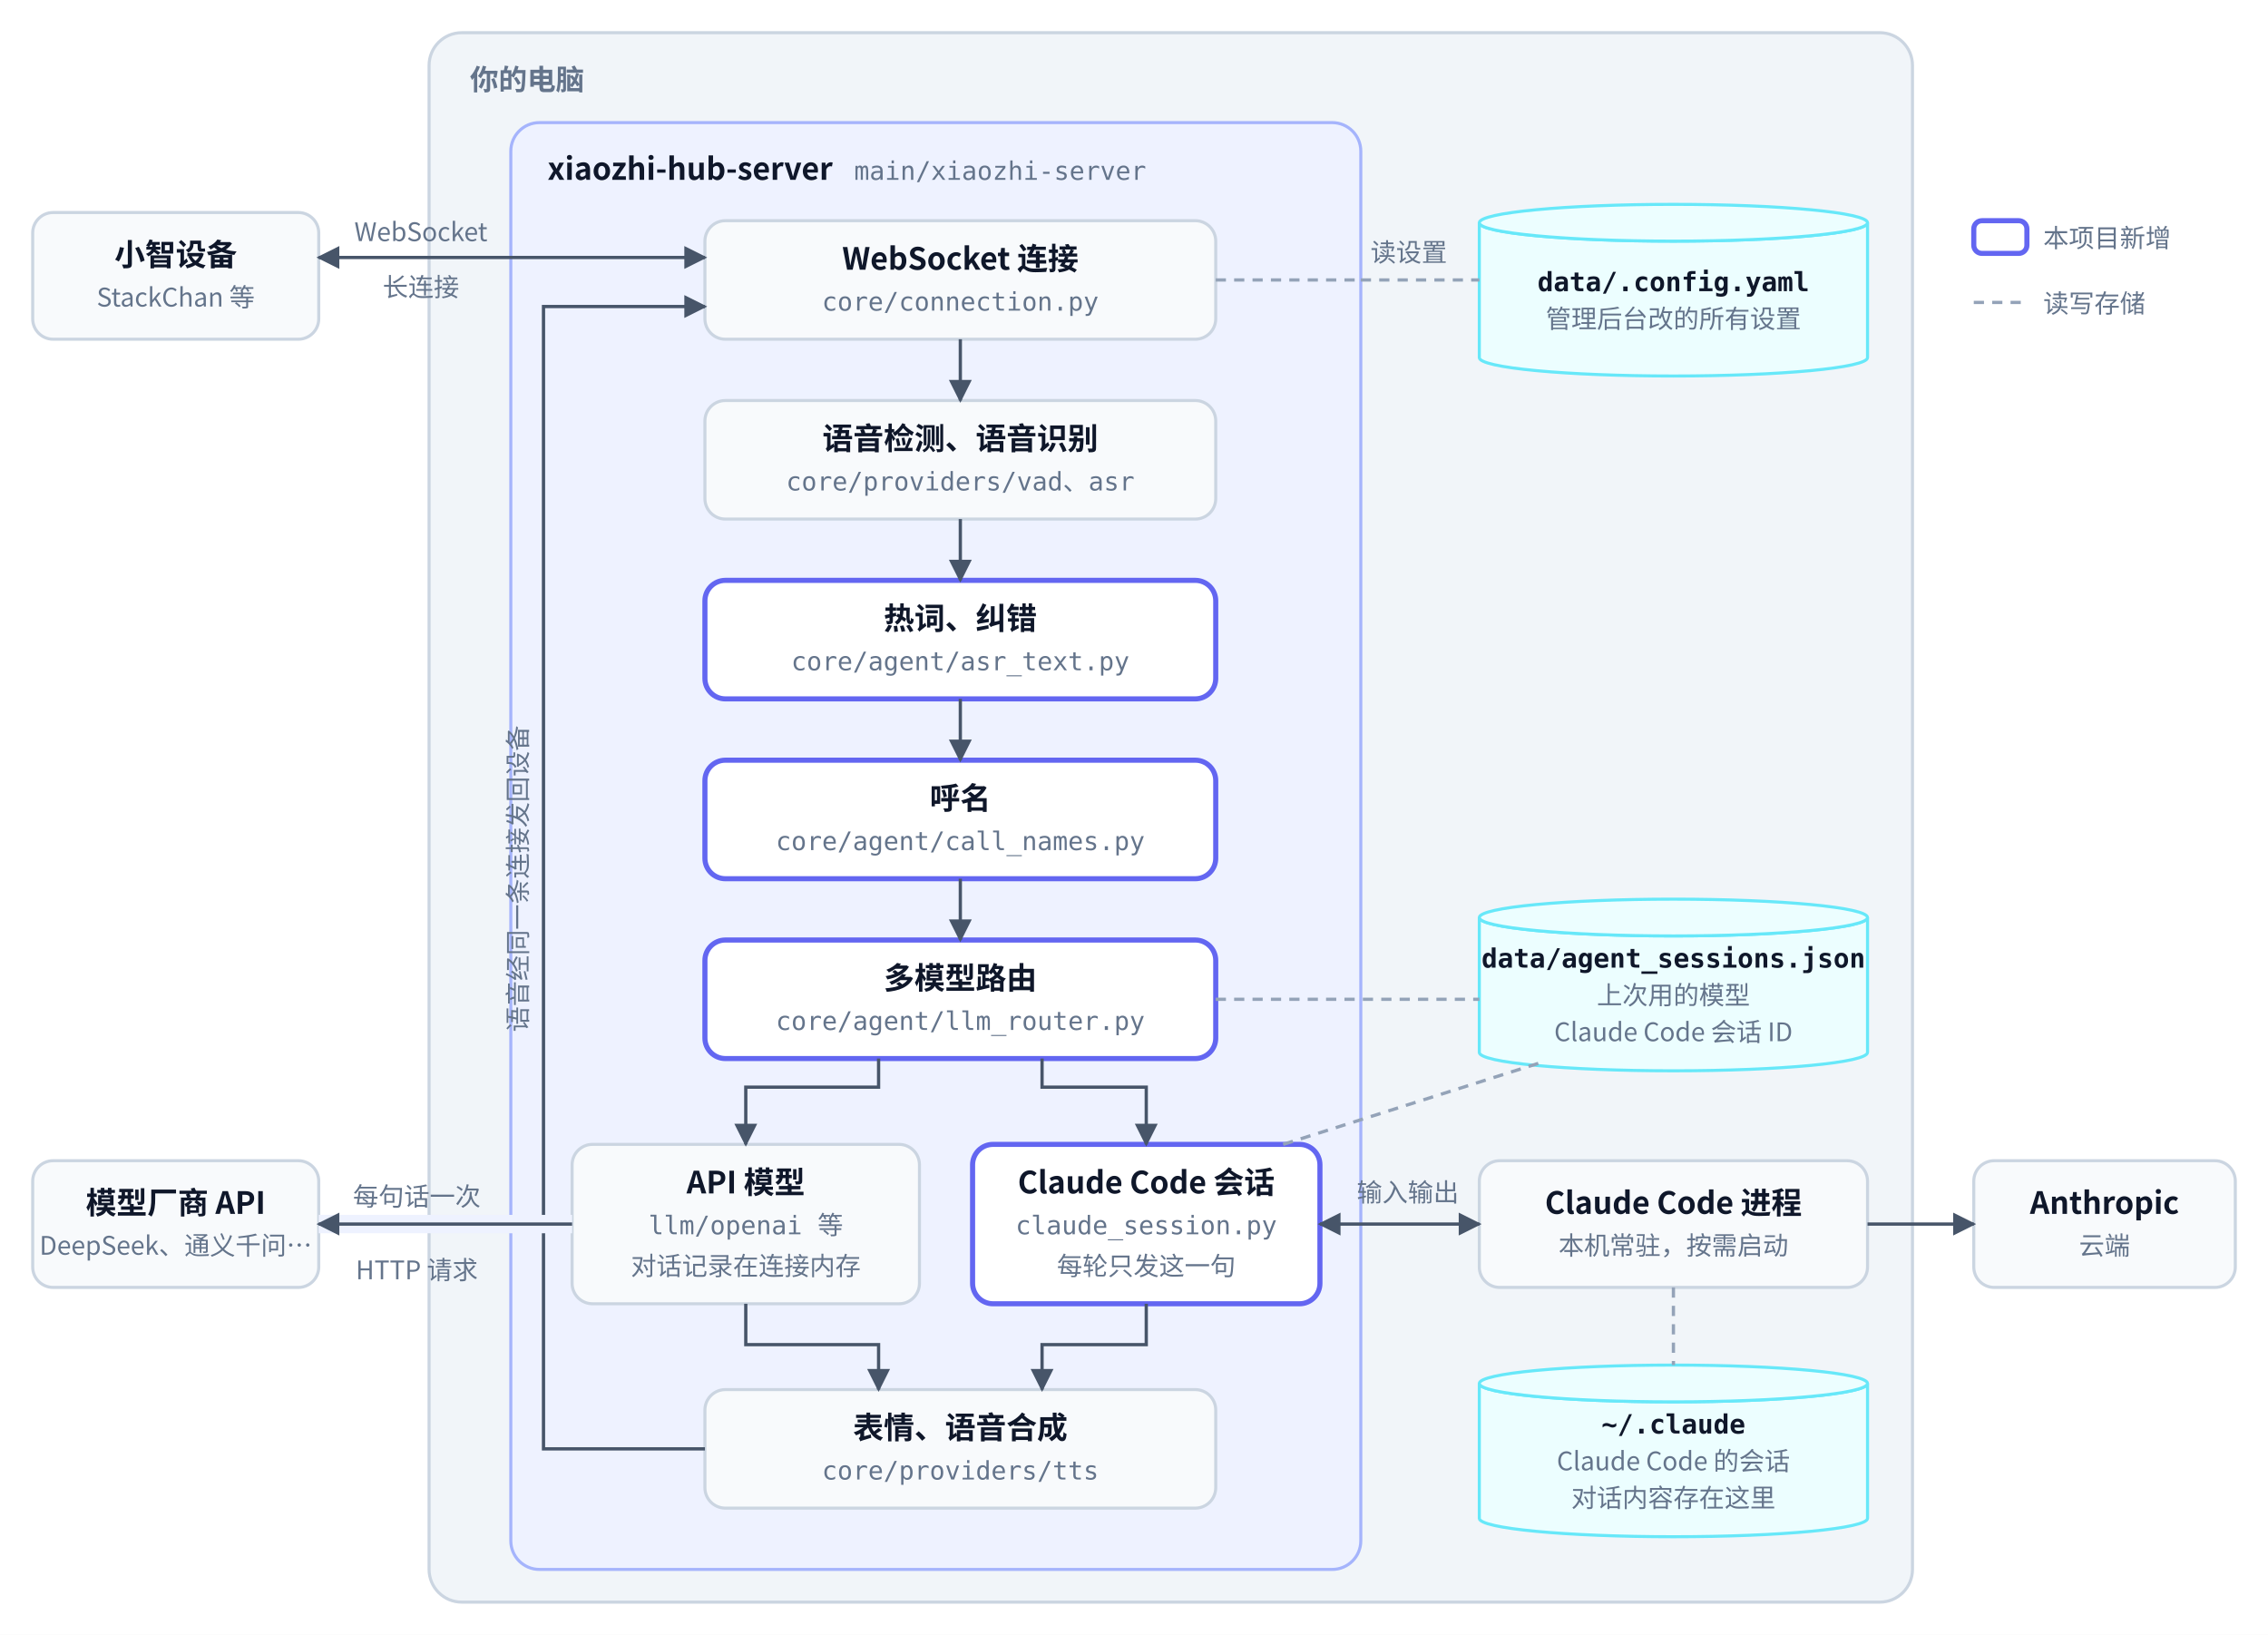
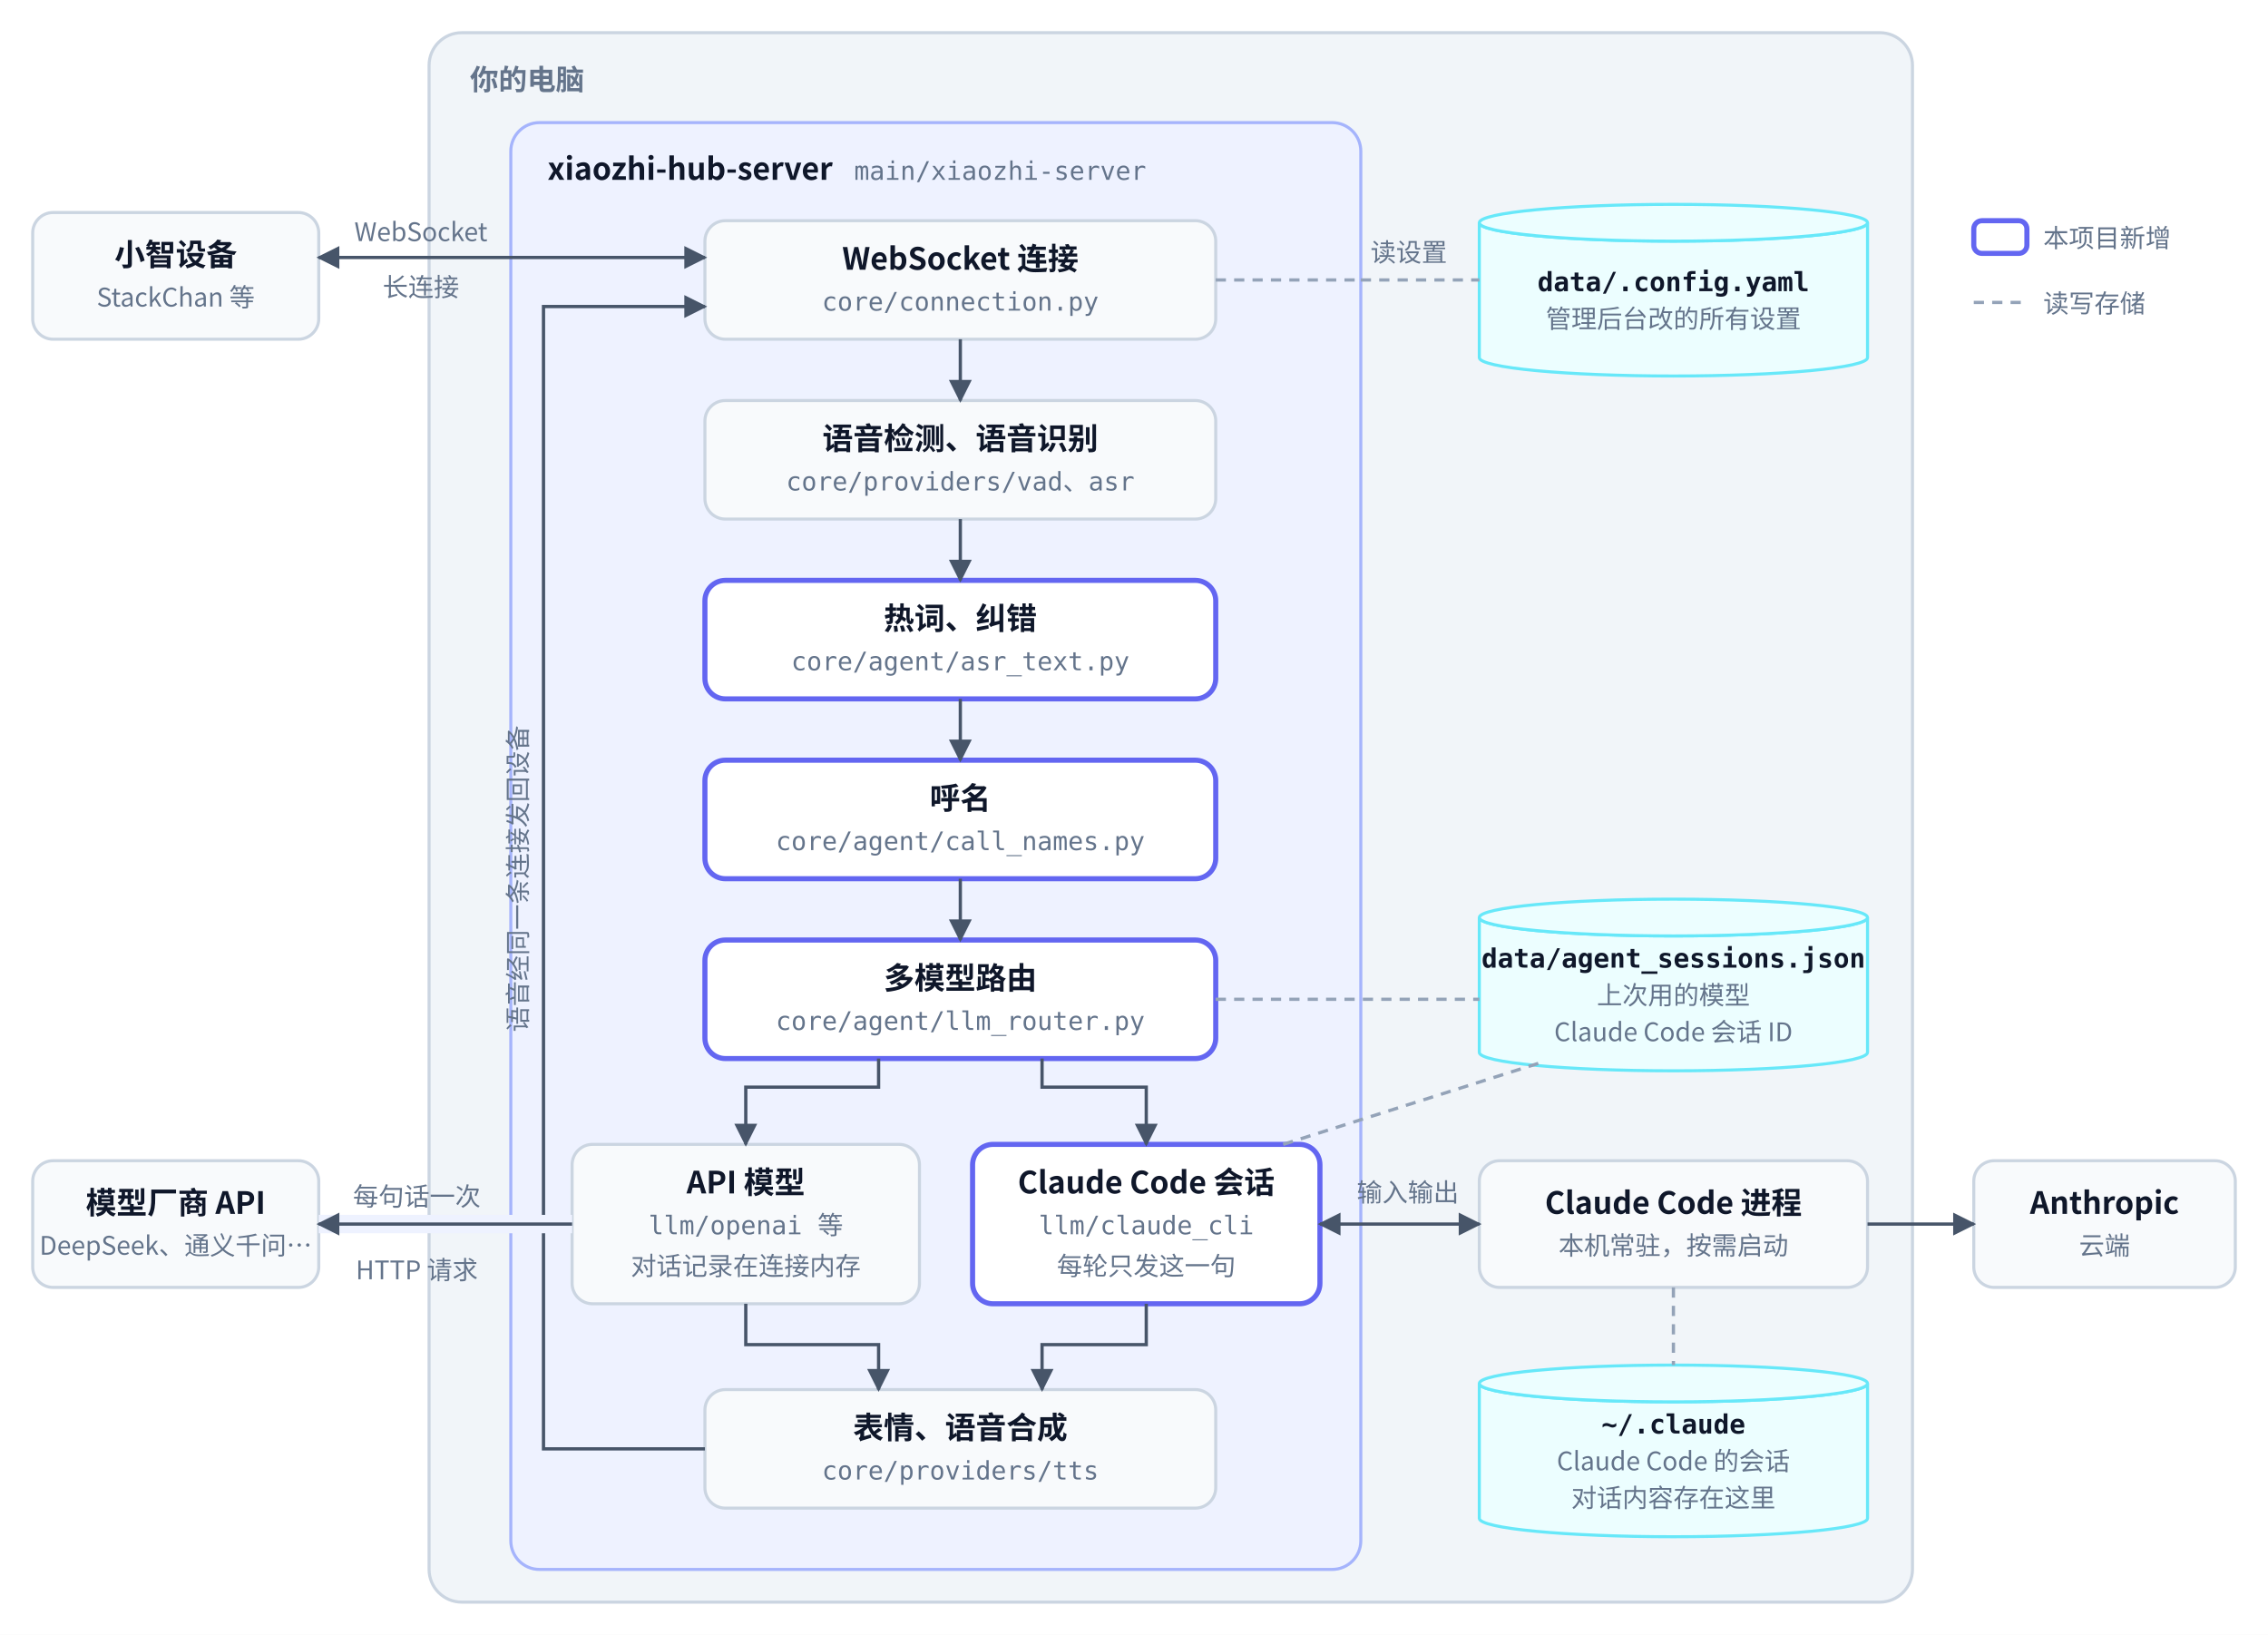
<svg xmlns="http://www.w3.org/2000/svg" width="1110" height="800" viewBox="0 0 1110 800" font-family="-apple-system, BlinkMacSystemFont, 'PingFang SC', 'Microsoft YaHei', 'Noto Sans CJK SC', 'Segoe UI', sans-serif">
  <defs>
    <marker id="ae" viewBox="0 0 10 10" refX="9" refY="5" markerWidth="7" markerHeight="7" orient="auto">
      <path d="M0 0L10 5L0 10z" fill="#475569" />
    </marker>
    <marker id="as" viewBox="0 0 10 10" refX="1" refY="5" markerWidth="7" markerHeight="7" orient="auto">
      <path d="M10 0L0 5L10 10z" fill="#475569" />
    </marker>
  </defs>
  <rect width="1110" height="800" fill="#ffffff" />
  <rect x="210" y="16" width="726" height="768" rx="16" fill="#f1f5f9" stroke="#cbd5e1" stroke-width="1.5" />
  <text x="230" y="44" font-size="14" font-weight="600" fill="#64748b">你的电脑</text>
  <rect x="250" y="60" width="416" height="708" rx="14" fill="#eef2ff" stroke="#a5b4fc" stroke-width="1.5" />
  <text x="268" y="88" font-size="15" font-weight="700" fill="#0f172a">xiaozhi-hub-server</text>
  <text x="418" y="88" font-size="12.5" font-family="ui-monospace, SFMono-Regular, Menlo, Consolas, monospace" fill="#64748b">main/xiaozhi-server</text>
  <rect x="345.0" y="108" width="250" height="58" rx="10" fill="#f8fafc" stroke="#cbd5e1" stroke-width="1.5" />
  <text x="470.0" y="132.0" text-anchor="middle" font-size="15" font-weight="600" fill="#0f172a">WebSocket 连接</text>
  <text x="470.0" y="152.0" text-anchor="middle" font-size="12.5" font-family="ui-monospace, SFMono-Regular, Menlo, Consolas, monospace" fill="#64748b">core/connection.py</text>
  <rect x="345.0" y="196" width="250" height="58" rx="10" fill="#f8fafc" stroke="#cbd5e1" stroke-width="1.5" />
  <text x="470.0" y="220.0" text-anchor="middle" font-size="15" font-weight="600" fill="#0f172a">语音检测、语音识别</text>
  <text x="470.0" y="240.0" text-anchor="middle" font-size="12.5" font-family="ui-monospace, SFMono-Regular, Menlo, Consolas, monospace" fill="#64748b">core/providers/vad、asr</text>
  <rect x="345.0" y="284" width="250" height="58" rx="10" fill="#ffffff" stroke="#6366f1" stroke-width="2.5" />
  <text x="470.0" y="308.0" text-anchor="middle" font-size="15" font-weight="600" fill="#0f172a">热词、纠错</text>
  <text x="470.0" y="328.0" text-anchor="middle" font-size="12.5" font-family="ui-monospace, SFMono-Regular, Menlo, Consolas, monospace" fill="#64748b">core/agent/asr_text.py</text>
  <rect x="345.0" y="372" width="250" height="58" rx="10" fill="#ffffff" stroke="#6366f1" stroke-width="2.5" />
  <text x="470.0" y="396.0" text-anchor="middle" font-size="15" font-weight="600" fill="#0f172a">呼名</text>
  <text x="470.0" y="416.0" text-anchor="middle" font-size="12.5" font-family="ui-monospace, SFMono-Regular, Menlo, Consolas, monospace" fill="#64748b">core/agent/call_names.py</text>
  <rect x="345.0" y="460" width="250" height="58" rx="10" fill="#ffffff" stroke="#6366f1" stroke-width="2.5" />
  <text x="470.0" y="484.0" text-anchor="middle" font-size="15" font-weight="600" fill="#0f172a">多模型路由</text>
  <text x="470.0" y="504.0" text-anchor="middle" font-size="12.5" font-family="ui-monospace, SFMono-Regular, Menlo, Consolas, monospace" fill="#64748b">core/agent/llm_router.py</text>
  <path d="M470 166 V196" fill="none" stroke="#475569" stroke-width="1.6" marker-end="url(#ae)" />
  <path d="M470 254 V284" fill="none" stroke="#475569" stroke-width="1.6" marker-end="url(#ae)" />
  <path d="M470 342 V372" fill="none" stroke="#475569" stroke-width="1.6" marker-end="url(#ae)" />
  <path d="M470 430 V460" fill="none" stroke="#475569" stroke-width="1.6" marker-end="url(#ae)" />
  <rect x="280" y="560" width="170" height="78" rx="10" fill="#f8fafc" stroke="#cbd5e1" stroke-width="1.5" />
  <text x="365.0" y="584.0" text-anchor="middle" font-size="15" font-weight="600" fill="#0f172a">API 模型</text>
  <text x="365.0" y="604.0" text-anchor="middle" font-size="12.5" font-family="ui-monospace, SFMono-Regular, Menlo, Consolas, monospace" fill="#64748b">llm/openai 等</text>
  <text x="365.0" y="624.0" text-anchor="middle" font-size="12.5" fill="#64748b">对话记录在连接内存</text>
  <rect x="476" y="560" width="170" height="78" rx="10" fill="#ffffff" stroke="#6366f1" stroke-width="2.5" />
  <text x="561.0" y="584.0" text-anchor="middle" font-size="15" font-weight="600" fill="#0f172a">Claude Code 会话</text>
-   <text x="561.0" y="604.0" text-anchor="middle" font-size="12.5" font-family="ui-monospace, SFMono-Regular, Menlo, Consolas, monospace" fill="#64748b">claude_session.py</text>
+   <text x="561.0" y="604.0" text-anchor="middle" font-size="12.5" font-family="ui-monospace, SFMono-Regular, Menlo, Consolas, monospace" fill="#64748b">llm/claude_cli</text>
  <text x="561.0" y="624.0" text-anchor="middle" font-size="12.5" fill="#64748b">每轮只发这一句</text>
  <path d="M430 518 V532 H365.0 V560" fill="none" stroke="#475569" stroke-width="1.6" marker-end="url(#ae)" />
  <path d="M510 518 V532 H561.0 V560" fill="none" stroke="#475569" stroke-width="1.6" marker-end="url(#ae)" />
  <rect x="345.0" y="680" width="250" height="58" rx="10" fill="#f8fafc" stroke="#cbd5e1" stroke-width="1.5" />
  <text x="470.0" y="704.0" text-anchor="middle" font-size="15" font-weight="600" fill="#0f172a">表情、语音合成</text>
  <text x="470.0" y="724.0" text-anchor="middle" font-size="12.5" font-family="ui-monospace, SFMono-Regular, Menlo, Consolas, monospace" fill="#64748b">core/providers/tts</text>
  <path d="M365.0 638 V658 H430 V680" fill="none" stroke="#475569" stroke-width="1.6" marker-end="url(#ae)" />
  <path d="M561.0 638 V658 H510 V680" fill="none" stroke="#475569" stroke-width="1.6" marker-end="url(#ae)" />
  <path d="M345.0 709.0 H266 V150 H345.0" fill="none" stroke="#475569" stroke-width="1.6" marker-end="url(#ae)" />
  <text x="258" y="430" text-anchor="middle" font-size="12.5" fill="#64748b" transform="rotate(-90 258 430)">语音经同一条连接发回设备</text>
  <rect x="16" y="104" width="140" height="62" rx="10" fill="#f8fafc" stroke="#cbd5e1" stroke-width="1.5" />
  <text x="86.0" y="130.0" text-anchor="middle" font-size="15" font-weight="600" fill="#0f172a">小智设备</text>
  <text x="86.0" y="150.0" text-anchor="middle" font-size="12.5" fill="#64748b">StackChan 等</text>
  <path d="M156 126 H345.0" fill="none" stroke="#475569" stroke-width="1.6" marker-start="url(#as)" marker-end="url(#ae)" />
  <text x="206" y="118" text-anchor="middle" font-size="12.5" fill="#64748b">WebSocket</text>
  <text x="206" y="145" text-anchor="middle" font-size="12.5" fill="#64748b">长连接</text>
  <rect x="16" y="568" width="140" height="62" rx="10" fill="#f8fafc" stroke="#cbd5e1" stroke-width="1.5" />
  <text x="86.0" y="594.0" text-anchor="middle" font-size="15" font-weight="600" fill="#0f172a">模型厂商 API</text>
  <text x="86.0" y="614.0" text-anchor="middle" font-size="12.5" fill="#64748b">DeepSeek、通义千问…</text>
  <path d="M280 599 H156" fill="none" stroke="#eef2ff" stroke-width="9" />
  <path d="M280 599 H156" fill="none" stroke="#475569" stroke-width="1.6" marker-end="url(#ae)" />
  <text x="204" y="590" text-anchor="middle" font-size="12.5" fill="#64748b">每句话一次</text>
  <text x="204" y="626" text-anchor="middle" font-size="12.5" fill="#64748b">HTTP 请求</text>
  <path d="M724 109 a95.0 9 0 0 0 190 0 v66 a95.0 9 0 0 1 -190 0 z" fill="#ecfeff" stroke="#67e8f9" stroke-width="1.5" />
  <ellipse cx="819.0" cy="109" rx="95.0" ry="9" fill="#ecfeff" stroke="#67e8f9" stroke-width="1.5" />
  <text x="819.0" y="142.5" text-anchor="middle" font-size="13" font-family="ui-monospace, SFMono-Regular, Menlo, Consolas, monospace" font-weight="600" fill="#0f172a">data/.config.yaml</text>
  <text x="819.0" y="160.5" text-anchor="middle" font-size="12.5" fill="#64748b">管理后台改的所有设置</text>
  <path d="M595.0 137 H666" fill="none" stroke="#94a3b8" stroke-width="1.6" stroke-dasharray="5 4" />
  <path d="M666 137 H724" fill="none" stroke="#94a3b8" stroke-width="1.6" stroke-dasharray="5 4" />
  <text x="689.5" y="128" text-anchor="middle" font-size="12.5" fill="#64748b">读设置</text>
  <path d="M724 449 a95.0 9 0 0 0 190 0 v66 a95.0 9 0 0 1 -190 0 z" fill="#ecfeff" stroke="#67e8f9" stroke-width="1.5" />
  <ellipse cx="819.0" cy="449" rx="95.0" ry="9" fill="#ecfeff" stroke="#67e8f9" stroke-width="1.5" />
  <text x="819.0" y="473.5" text-anchor="middle" font-size="13" font-family="ui-monospace, SFMono-Regular, Menlo, Consolas, monospace" font-weight="600" fill="#0f172a">data/agent_sessions.json</text>
  <text x="819.0" y="491.5" text-anchor="middle" font-size="12.5" fill="#64748b">上次用的模型</text>
  <text x="819.0" y="509.5" text-anchor="middle" font-size="12.5" fill="#64748b">Claude Code 会话 ID</text>
  <path d="M595.0 489 H724" fill="none" stroke="#94a3b8" stroke-width="1.6" stroke-dasharray="5 4" />
  <rect x="724" y="568" width="190" height="62" rx="10" fill="#f8fafc" stroke="#cbd5e1" stroke-width="1.5" />
  <text x="819.0" y="594.0" text-anchor="middle" font-size="15" font-weight="600" fill="#0f172a">Claude Code 进程</text>
  <text x="819.0" y="614.0" text-anchor="middle" font-size="12.5" fill="#64748b">本机常驻，按需启动</text>
  <path d="M646 599 H724" fill="none" stroke="#475569" stroke-width="1.6" marker-start="url(#as)" marker-end="url(#ae)" />
  <text x="689.0" y="588" text-anchor="middle" font-size="12.5" fill="#64748b">输入输出</text>
  <path d="M724 677 a95.0 9 0 0 0 190 0 v66 a95.0 9 0 0 1 -190 0 z" fill="#ecfeff" stroke="#67e8f9" stroke-width="1.5" />
  <ellipse cx="819.0" cy="677" rx="95.0" ry="9" fill="#ecfeff" stroke="#67e8f9" stroke-width="1.5" />
  <text x="819.0" y="701.5" text-anchor="middle" font-size="13" font-family="ui-monospace, SFMono-Regular, Menlo, Consolas, monospace" font-weight="600" fill="#0f172a">~/.claude</text>
  <text x="819.0" y="719.5" text-anchor="middle" font-size="12.5" fill="#64748b">Claude Code 的会话</text>
  <text x="819.0" y="737.5" text-anchor="middle" font-size="12.5" fill="#64748b">对话内容存在这里</text>
  <path d="M819.0 630 V668" fill="none" stroke="#94a3b8" stroke-width="1.6" stroke-dasharray="5 4" />
  <path d="M628 560 L754 520" fill="none" stroke="#94a3b8" stroke-width="1.6" stroke-dasharray="5 4" />
  <rect x="966" y="568" width="128" height="62" rx="10" fill="#f8fafc" stroke="#cbd5e1" stroke-width="1.5" />
  <text x="1030.0" y="594.0" text-anchor="middle" font-size="15" font-weight="600" fill="#0f172a">Anthropic</text>
  <text x="1030.0" y="614.0" text-anchor="middle" font-size="12.5" fill="#64748b">云端</text>
  <path d="M914 599 H966" fill="none" stroke="#475569" stroke-width="1.6" marker-end="url(#ae)" />
  <rect x="966" y="108" width="26" height="16" rx="4" fill="#ffffff" stroke="#6366f1" stroke-width="2.5" />
  <text x="1000" y="121" font-size="12.5" fill="#64748b">本项目新增</text>
  <line x1="966" y1="148" x2="992" y2="148" stroke="#94a3b8" stroke-width="1.6" stroke-dasharray="5 4" />
  <text x="1000" y="153" font-size="12.5" fill="#64748b">读写存储</text>
</svg>
